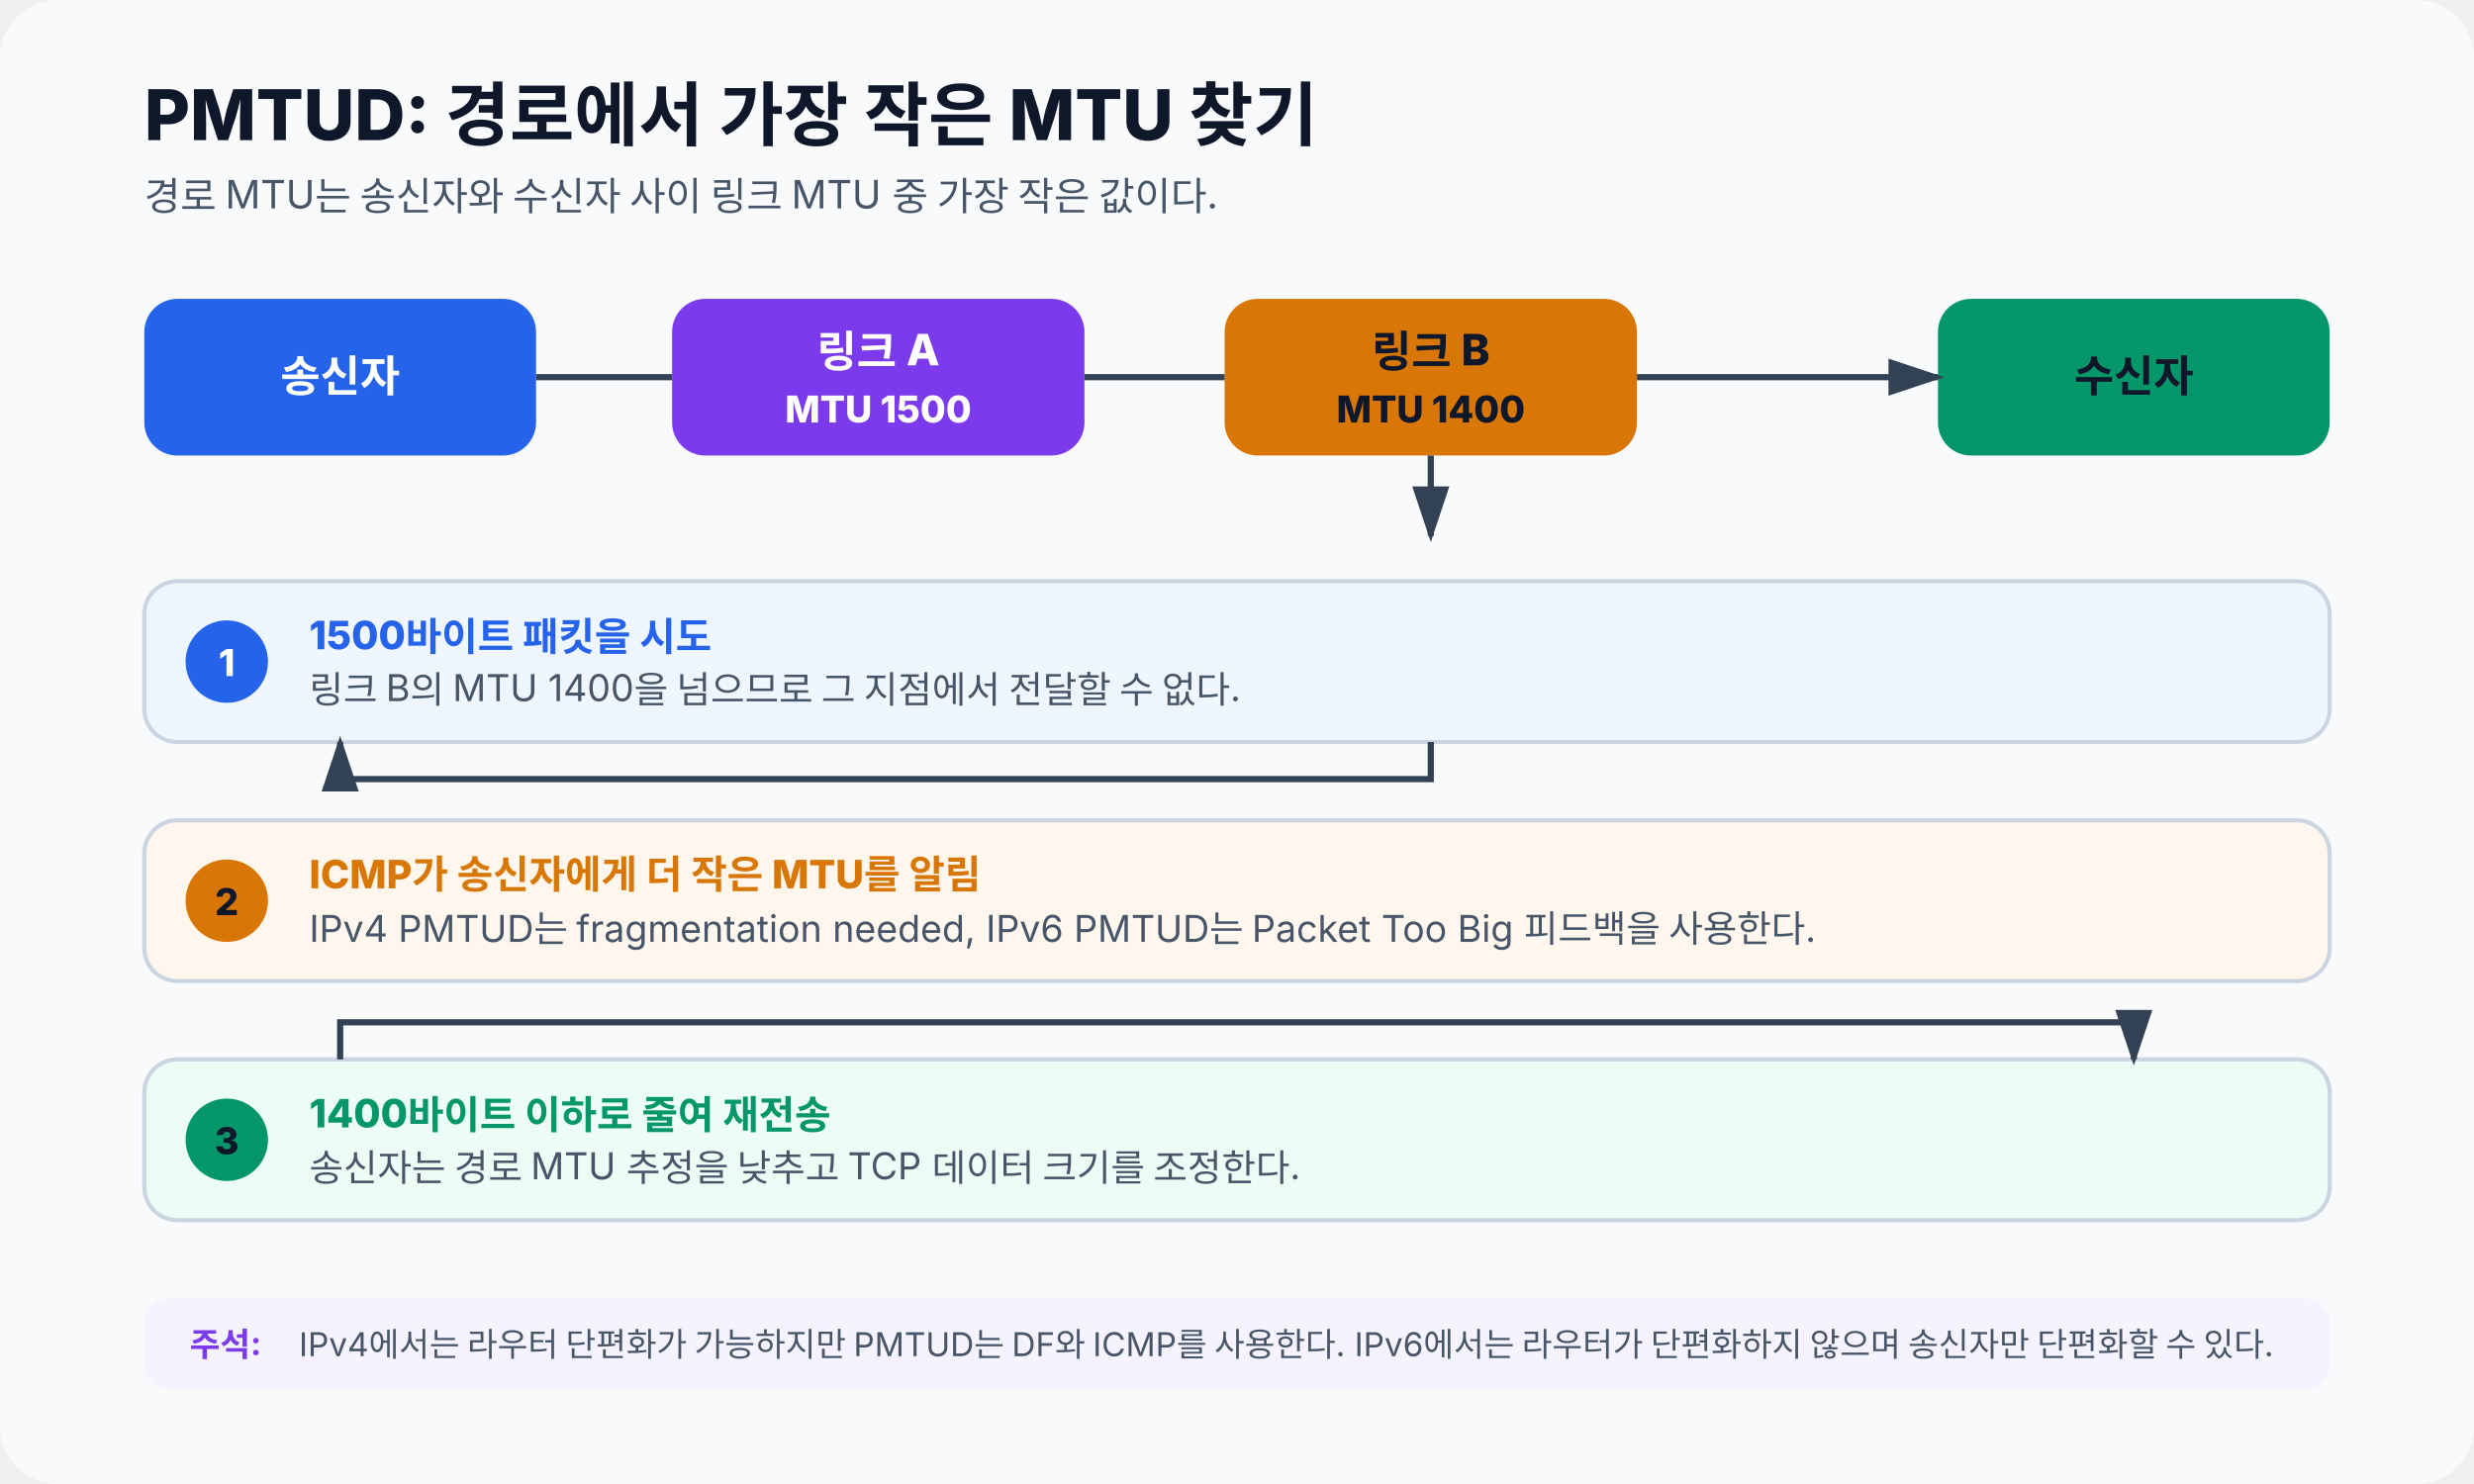
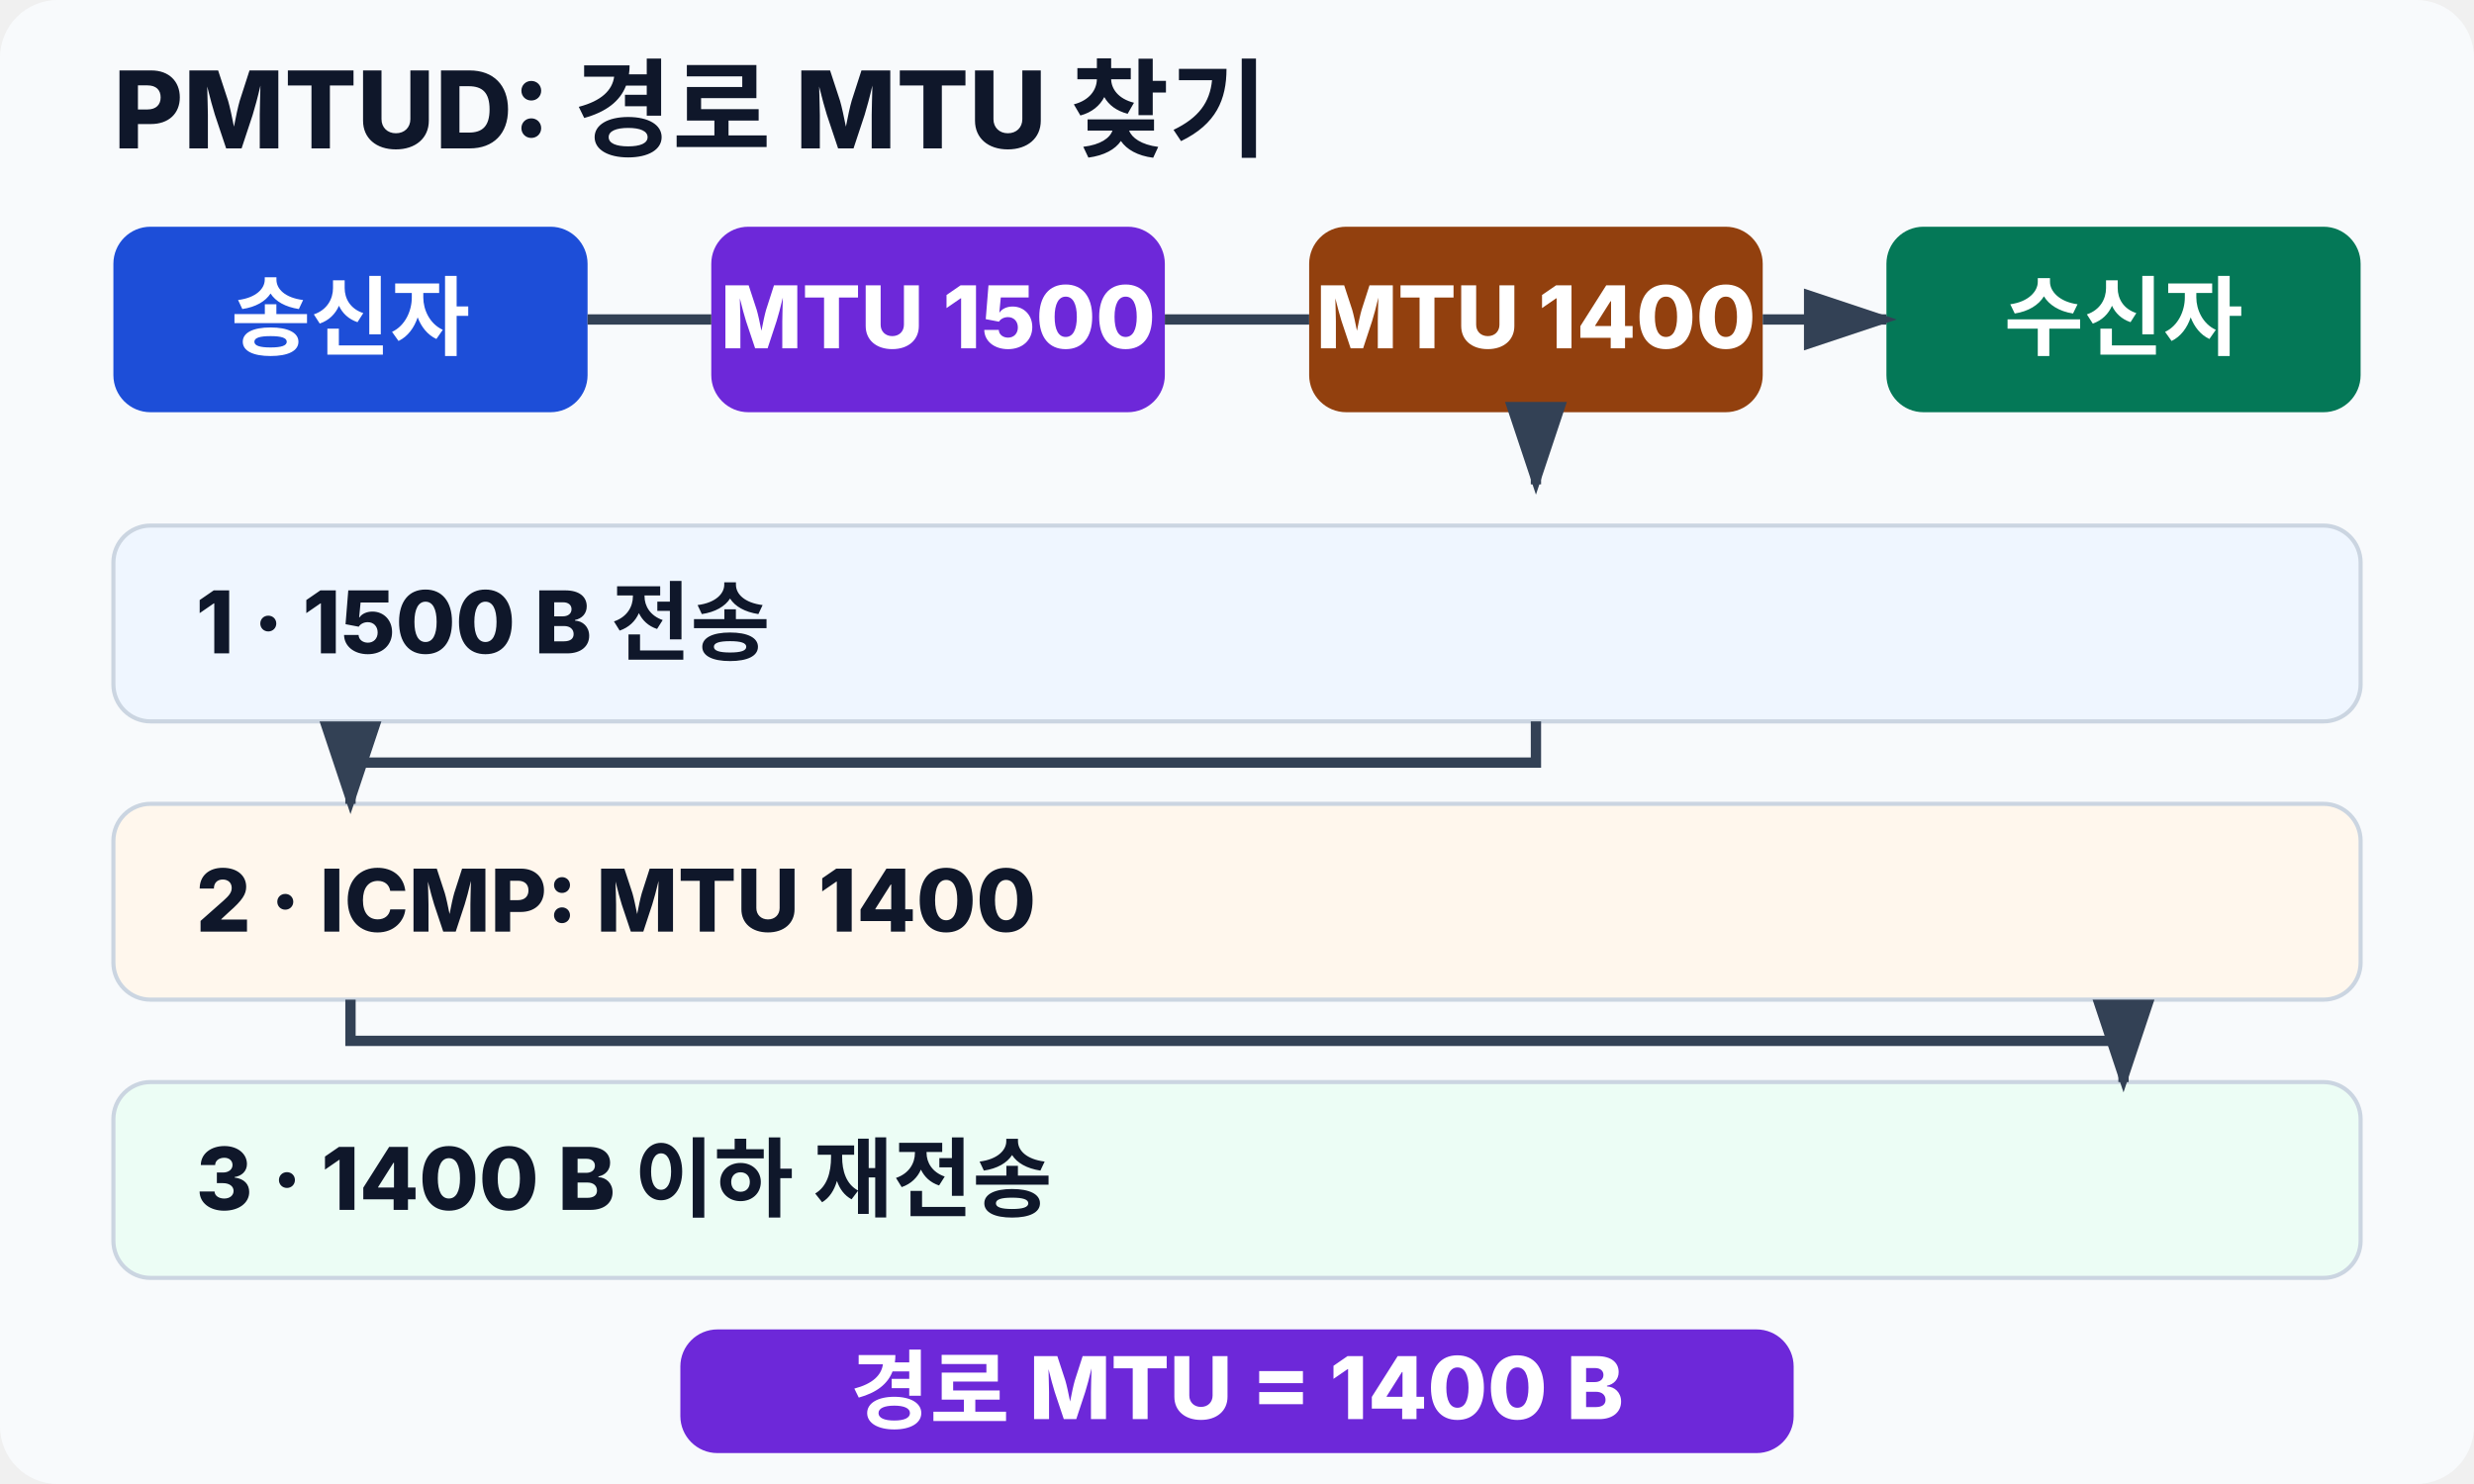
<svg xmlns="http://www.w3.org/2000/svg" viewBox="0 0 1200 720" role="img" aria-labelledby="pmtud-path-title pmtud-path-desc">
  <style>
-     .bg{fill:#f8fafc}.ink{fill:#0f172a}.muted{fill:#475569}.border{stroke:#cbd5e1}.blue{fill:#2563eb}.violet{fill:#7c3aed}.green{fill:#059669}.amber{fill:#d97706}.danger{fill:#dc2626}.line{fill:none;stroke:#334155;stroke-width:3}text{font-family:ui-sans-serif,system-ui,-apple-system,BlinkMacSystemFont,"Segoe UI",sans-serif}.title{font-size:34px;font-weight:800}.subtitle{font-size:19px}.node{fill:#fff;font-size:21px;font-weight:800}.label{fill:#fff;font-size:18px;font-weight:800}.dark-label{fill:#0f172a;font-size:18px;font-weight:800}.dark-node{fill:#0f172a;font-size:21px;font-weight:800}.body{font-size:18px}.step{font-size:19px;font-weight:800}
+     .bg{fill:#f8fafc}.ink{fill:#0f172a}.blue{fill:#1d4ed8}.violet{fill:#6d28d9}.green{fill:#047857}.amber{fill:#92400e}.line{fill:none;stroke:#334155;stroke-width:5}.card{stroke:#cbd5e1;stroke-width:2}text{font-family:ui-sans-serif,system-ui,-apple-system,BlinkMacSystemFont,"Segoe UI",sans-serif}.title{font-size:52px;font-weight:800}.label{fill:#fff;font-size:42px;font-weight:800}.step{font-size:42px;font-weight:800}
  </style>
  <rect class="bg" width="1200" height="720" rx="28" />
-   <text class="ink title" x="70" y="68">PMTUD: 경로에서 가장 작은 MTU 찾기</text>
-   <text class="muted subtitle" x="70" y="102">경로 MTU는 송신자와 수신자 사이 링크 MTU 중 가장 작은 값이다.</text>
-   <rect x="70" y="145" width="190" height="76" rx="16" class="blue" />
-   <text class="node" x="165" y="190" text-anchor="middle">송신자</text>
-   <rect x="326" y="145" width="200" height="76" rx="16" class="violet" />
-   <text class="node" x="426" y="178" text-anchor="middle">링크 A</text>
-   <text class="label" x="426" y="205" text-anchor="middle">MTU 1500</text>
-   <rect x="594" y="145" width="200" height="76" rx="16" class="amber" />
-   <text class="dark-node" x="694" y="178" text-anchor="middle">링크 B</text>
-   <text class="dark-label" x="694" y="205" text-anchor="middle">MTU 1400</text>
-   <rect x="940" y="145" width="190" height="76" rx="16" class="green" />
-   <text class="dark-node" x="1035" y="190" text-anchor="middle">수신자</text>
-   <path class="line" d="M260 183h66m200 0h68m200 0h146" marker-end="url(#arrow)" />
-   <rect x="70" y="282" width="1060" height="78" rx="16" fill="#eff6ff" class="border" stroke-width="2" />
-   <circle cx="110" cy="321" r="20" class="blue" />
-   <text class="label" x="110" y="328" text-anchor="middle">1</text>
-   <text class="blue step" x="150" y="315">1500바이트 패킷을 시도</text>
-   <text class="muted body" x="150" y="341">링크 B의 MTU 1400을 넘으므로 그 지점에서 전달할 수 없다.</text>
-   <path d="M694 221v39" class="line" marker-end="url(#arrow)" />
-   <rect x="70" y="398" width="1060" height="78" rx="16" fill="#fff7ed" class="border" stroke-width="2" />
-   <circle cx="110" cy="437" r="20" class="amber" />
-   <text class="dark-label" x="110" y="444" text-anchor="middle">2</text>
-   <text class="amber step" x="150" y="431">ICMP가 송신자에게 더 작은 MTU를 알림</text>
-   <text class="muted body" x="150" y="457">IPv4 PMTUD는 fragmentation needed, IPv6 PMTUD는 Packet Too Big 피드백을 사용한다.</text>
-   <path d="M694 360v18H165v-18" class="line" marker-end="url(#arrow)" />
-   <rect x="70" y="514" width="1060" height="78" rx="16" fill="#ecfdf5" class="border" stroke-width="2" />
-   <circle cx="110" cy="553" r="20" class="green" />
-   <text class="dark-label" x="110" y="560" text-anchor="middle">3</text>
-   <text class="green step" x="150" y="547">1400바이트 이하로 줄여 재전송</text>
-   <text class="muted body" x="150" y="573">송신자는 경로 MTU 추정을 낮추고 TCP 데이터 크기를 조정한다.</text>
-   <path d="M165 514v-18h870v18" class="line" marker-end="url(#arrow)" />
-   <rect x="70" y="630" width="1060" height="44" rx="12" fill="#f5f3ff" />
-   <text class="violet" x="92" y="658" font-size="16" font-weight="700">주석:</text>
-   <text class="muted" x="145" y="658" font-size="16">IPv4에서는 라우터 단편화가 가능하지만 PMTUD는 DF와 ICMP를 사용한다. IPv6에서는 라우터가 단편화하지 않으며 송신자만 단편화할 수 있다.</text>
+   <text class="ink title" x="55" y="72">PMTUD: 경로 MTU 찾기</text>
+   <rect class="blue" x="55" y="110" width="230" height="90" rx="18" />
+   <text class="label" x="170" y="169" text-anchor="middle">송신자</text>
+   <rect class="violet" x="345" y="110" width="220" height="90" rx="18" />
+   <text class="label" x="455" y="169" text-anchor="middle">MTU 1500</text>
+   <rect class="amber" x="635" y="110" width="220" height="90" rx="18" />
+   <text class="label" x="745" y="169" text-anchor="middle">MTU 1400</text>
+   <rect class="green" x="915" y="110" width="230" height="90" rx="18" />
+   <text class="label" x="1030" y="169" text-anchor="middle">수신자</text>
+   <path class="line" d="M285 155h60m220 0h70m220 0h60" marker-end="url(#arrow)" />
+   <rect class="card" x="55" y="255" width="1090" height="95" rx="18" fill="#eff6ff" />
+   <text class="ink step" x="95" y="317">1 · 1500 B 전송</text>
+   <path class="line" d="M745 200v35" marker-end="url(#arrow)" />
+   <rect class="card" x="55" y="390" width="1090" height="95" rx="18" fill="#fff7ed" />
+   <text class="ink step" x="95" y="452">2 · ICMP: MTU 1400</text>
+   <path class="line" d="M745 350v20H170v20" marker-end="url(#arrow)" />
+   <rect class="card" x="55" y="525" width="1090" height="95" rx="18" fill="#ecfdf5" />
+   <text class="ink step" x="95" y="587">3 · 1400 B 이하 재전송</text>
+   <path class="line" d="M170 485v20h860v20" marker-end="url(#arrow)" />
+   <rect class="violet" x="330" y="645" width="540" height="60" rx="18" />
+   <text class="label" x="600" y="690" text-anchor="middle">경로 MTU = 1400 B</text>
  <defs>
    <marker id="arrow" markerWidth="10" markerHeight="10" refX="8" refY="3" orient="auto">
      <path d="M0,0 L0,6 L9,3 z" fill="#334155" />
    </marker>
  </defs>
</svg>
